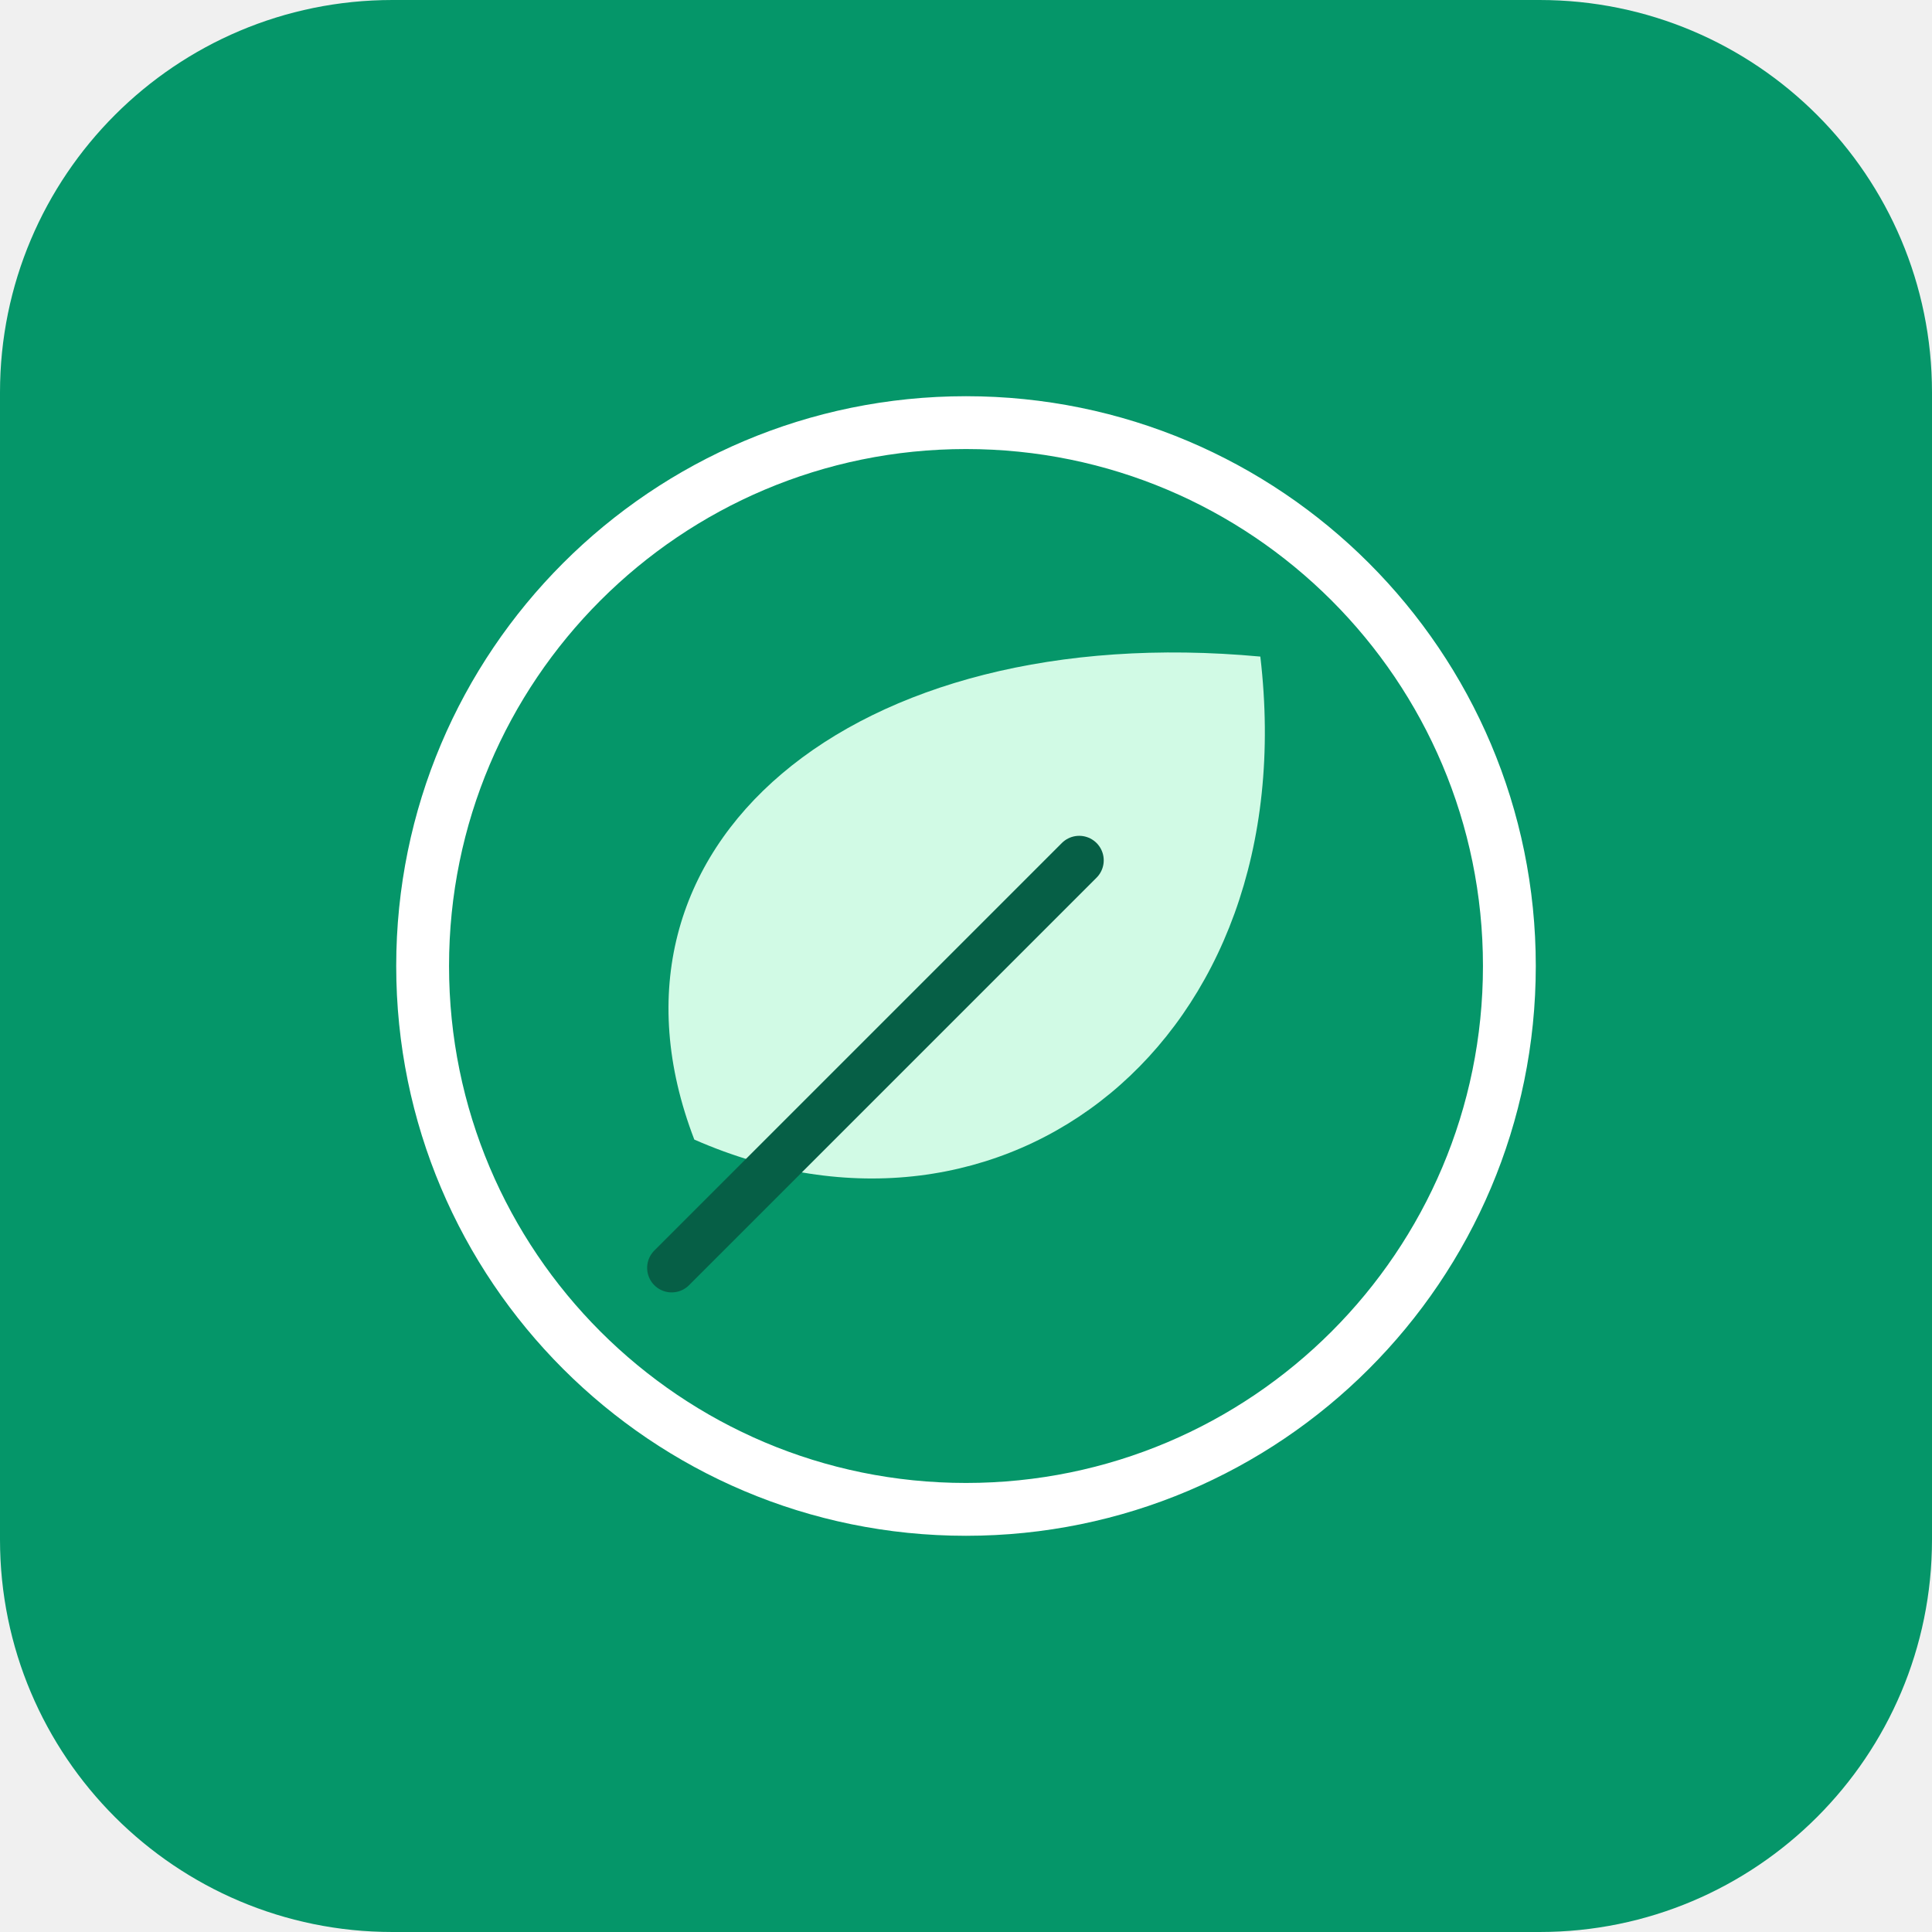
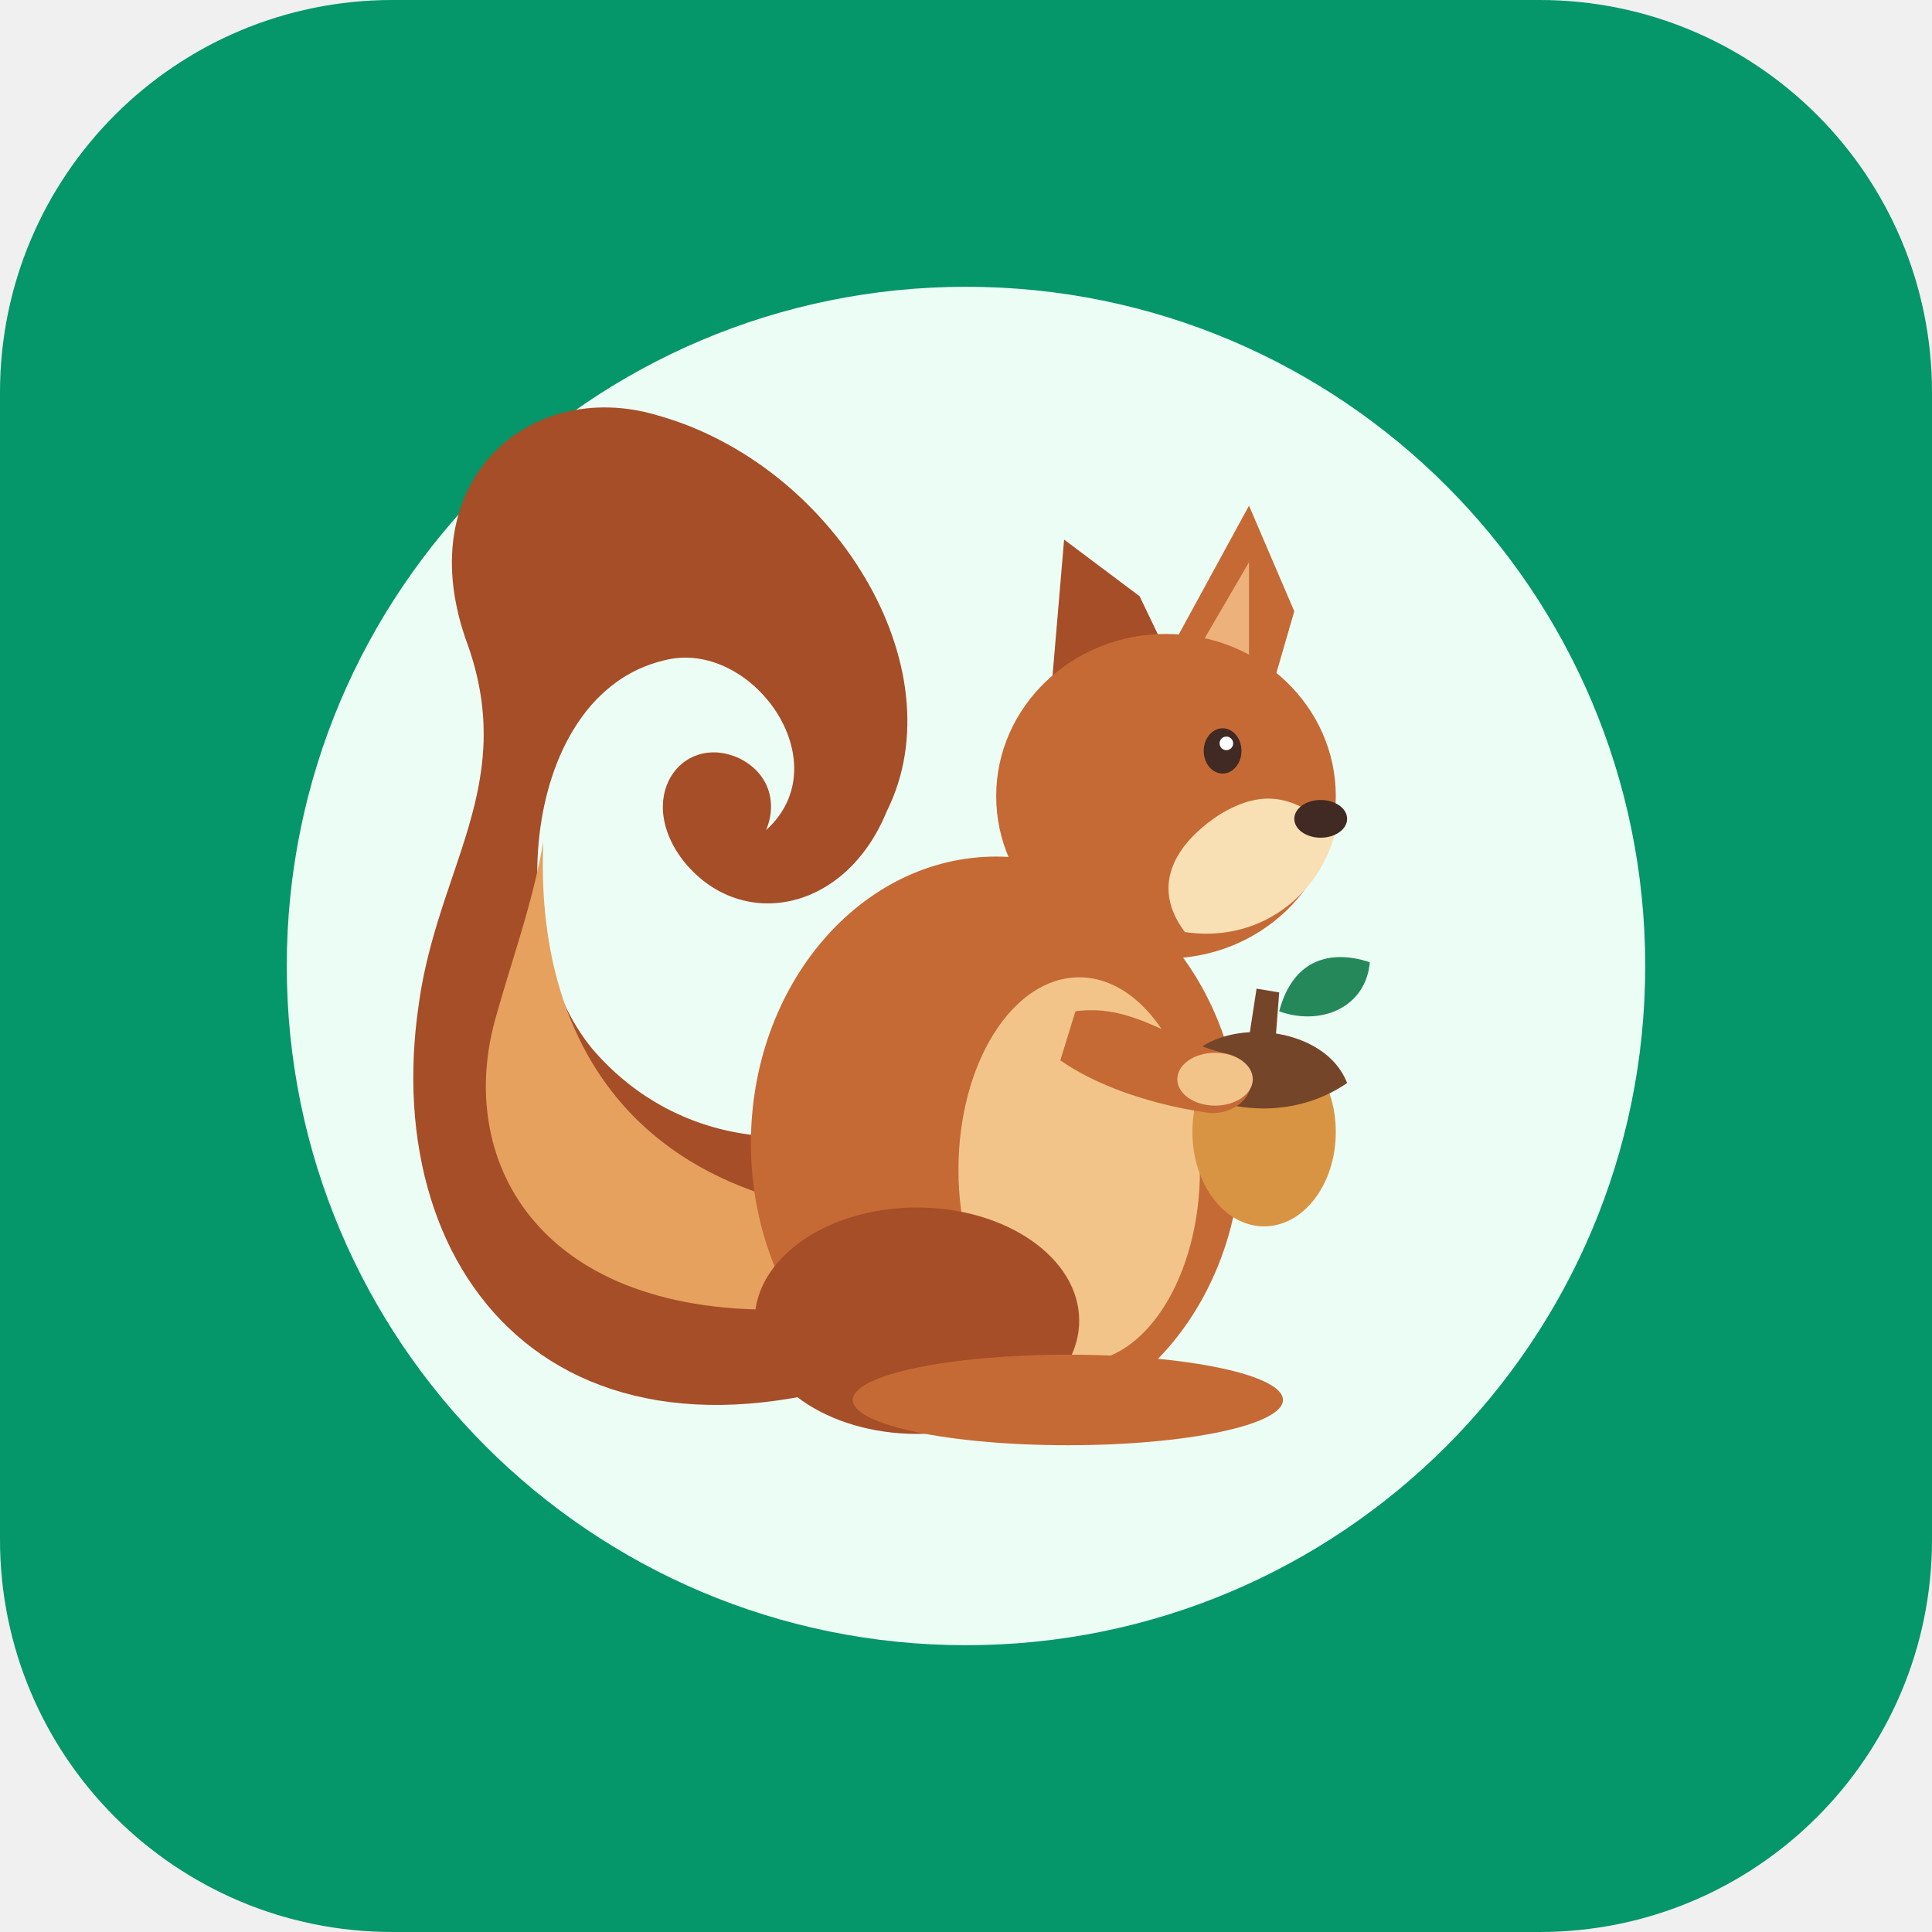
<svg xmlns="http://www.w3.org/2000/svg" viewBox="0 0 512 512">
  <rect width="512" height="512" rx="104" fill="#059669" />
-   <circle cx="256" cy="256" r="144" fill="none" stroke="#fff" stroke-width="14" />
-   <path d="M184 302C154 224 226 164 334 174C346 276 266 338 184 302Z" fill="#d1fae5" />
-   <path d="M178 336L286 228" fill="none" stroke="#065f46" stroke-width="13" stroke-linecap="round" />
+   <ellipse fill="#ecfdf5" cx="256" cy="256" rx="180" ry="180" />
+   <polygon fill="#a64e27" points="248.00,359.00 243.49,360.85 239.04,362.55 234.66,364.11 230.36,365.53 226.12,366.80 221.94,367.94 217.84,368.94 213.81,369.81 209.85,370.55 205.96,371.15 202.14,371.63 198.39,371.98 194.72,372.21 191.11,372.32 187.58,372.30 184.13,372.17 180.74,371.92 177.43,371.56 174.19,371.09 171.03,370.50 167.94,369.81 164.93,369.01 161.99,368.11 159.13,367.10 156.34,366.00 153.63,364.80 151.00,363.50 148.44,362.10 145.96,360.62 143.56,359.04 141.24,357.38 139.00,355.63 136.84,353.79 134.75,351.87 132.75,349.88 130.82,347.80 128.98,345.65 127.22,343.42 125.54,341.12 123.94,338.76 122.42,336.32 120.98,333.82 119.63,331.25 118.36,328.62 117.18,325.93 116.08,323.18 115.06,320.37 114.13,317.52 113.28,314.60 112.51,311.64 111.84,308.63 111.25,305.57 110.74,302.47 110.32,299.33 109.99,296.15 109.75,292.92 109.59,289.66 109.53,286.37 109.55,283.05 109.66,279.69 109.86,276.31 110.15,272.89 110.53,269.46 111.00,266.00 111.00,266.00 111.25,264.32 111.51,262.67 111.80,261.03 112.11,259.41 112.44,257.81 112.79,256.22 113.15,254.65 113.53,253.10 113.92,251.56 114.32,250.04 114.74,248.53 115.17,247.04 115.61,245.55 116.05,244.08 116.51,242.62 116.97,241.17 117.43,239.73 117.90,238.30 118.38,236.88 118.85,235.47 119.32,234.06 119.80,232.66 120.27,231.27 120.74,229.88 121.20,228.49 121.66,227.11 122.12,225.74 122.56,224.36 123.00,222.99 123.43,221.62 123.85,220.25 124.25,218.88 124.64,217.50 125.02,216.13 125.38,214.76 125.73,213.38 126.05,212.00 126.36,210.61 126.65,209.22 126.92,207.83 127.16,206.42 127.38,205.02 127.58,203.60 127.75,202.18 127.90,200.75 128.01,199.30 128.10,197.85 128.16,196.39 128.18,194.92 128.17,193.43 128.13,191.93 128.06,190.42 127.94,188.90 127.79,187.36 127.61,185.80 127.38,184.23 127.11,182.64 126.80,181.03 126.45,179.41 126.05,177.77 125.61,176.11 125.12,174.43 124.58,172.72 124.00,171.00 124.00,171.00 123.28,169.00 122.64,167.01 122.06,165.05 121.55,163.12 121.11,161.21 120.73,159.32 120.41,157.46 120.16,155.62 119.97,153.81 119.84,152.03 119.77,150.27 119.76,148.55 119.81,146.85 119.91,145.18 120.07,143.53 120.28,141.92 120.55,140.34 120.87,138.79 121.24,137.27 121.66,135.78 122.13,134.33 122.65,132.91 123.21,131.52 123.82,130.17 124.48,128.85 125.18,127.56 125.93,126.31 126.71,125.10 127.54,123.93 128.40,122.79 129.31,121.69 130.25,120.63 131.23,119.60 132.24,118.62 133.29,117.67 134.38,116.77 135.49,115.91 136.64,115.08 137.81,114.31 139.02,113.57 140.25,112.87 141.51,112.22 142.80,111.62 144.11,111.06 145.45,110.54 146.81,110.07 148.19,109.64 149.59,109.27 151.02,108.93 152.46,108.65 153.91,108.42 155.39,108.23 156.88,108.09 158.38,108.01 159.90,107.97 161.43,107.99 162.98,108.05 164.53,108.17 166.09,108.34 167.66,108.56 169.24,108.84 170.82,109.17 172.41,109.56 174.00,110.00 174.00,110.00 176.19,110.64 178.36,111.34 180.51,112.09 182.64,112.90 184.74,113.77 186.82,114.69 188.87,115.66 190.89,116.69 192.89,117.76 194.86,118.88 196.80,120.05 198.71,121.26 200.59,122.52 202.44,123.82 204.25,125.16 206.03,126.55 207.78,127.97 209.49,129.43 211.16,130.93 212.80,132.46 214.40,134.03 215.96,135.63 217.48,137.26 218.96,138.92 220.40,140.61 221.80,142.32 223.16,144.06 224.47,145.83 225.73,147.62 226.95,149.44 228.12,151.27 229.25,153.13 230.33,155.00 231.36,156.89 232.33,158.79 233.26,160.71 234.14,162.64 234.96,164.59 235.73,166.54 236.44,168.51 237.10,170.48 237.70,172.46 238.25,174.44 238.74,176.43 239.17,178.42 239.54,180.41 239.85,182.40 240.09,184.39 240.28,186.38 240.40,188.36 240.46,190.34 240.45,192.31 240.38,194.28 240.24,196.23 240.04,198.18 239.76,200.11 239.42,202.03 239.00,203.94 238.52,205.83 237.96,207.70 237.33,209.56 236.63,211.39 235.85,213.21 235.00,215.00 235.00,215.00 234.47,216.25 233.92,217.47 233.34,218.65 232.75,219.80 232.12,220.92 231.48,222.01 230.82,223.07 230.14,224.09 229.43,225.08 228.71,226.04 227.97,226.96 227.22,227.85 226.44,228.71 225.65,229.54 224.85,230.33 224.03,231.09 223.20,231.82 222.35,232.52 221.49,233.18 220.62,233.81 219.74,234.40 218.85,234.96 217.95,235.49 217.04,235.99 216.12,236.45 215.19,236.88 214.25,237.28 213.31,237.64 212.37,237.97 211.42,238.26 210.46,238.52 209.50,238.75 208.54,238.94 207.57,239.10 206.61,239.23 205.64,239.32 204.67,239.38 203.71,239.41 202.74,239.40 201.78,239.36 200.82,239.28 199.86,239.17 198.90,239.02 197.96,238.84 197.01,238.63 196.07,238.38 195.14,238.10 194.22,237.78 193.30,237.43 192.40,237.04 191.50,236.62 190.61,236.17 189.73,235.68 188.87,235.16 188.02,234.60 187.18,234.00 186.35,233.38 185.54,232.71 184.74,232.01 183.96,231.28 183.19,230.51 182.44,229.71 181.71,228.87 181.00,228.00 181.00,228.00 180.41,227.20 179.86,226.41 179.34,225.61 178.86,224.82 178.42,224.03 178.01,223.24 177.64,222.45 177.30,221.67 176.99,220.89 176.72,220.12 176.48,219.36 176.27,218.60 176.10,217.84 175.95,217.09 175.84,216.36 175.75,215.63 175.69,214.90 175.67,214.19 175.67,213.49 175.70,212.79 175.75,212.11 175.84,211.44 175.94,210.79 176.08,210.14 176.24,209.51 176.42,208.89 176.63,208.29 176.86,207.70 177.11,207.12 177.39,206.57 177.68,206.02 178.00,205.50 178.34,204.99 178.70,204.50 179.07,204.03 179.47,203.58 179.89,203.15 180.32,202.74 180.77,202.35 181.23,201.98 181.72,201.64 182.22,201.31 182.73,201.01 183.26,200.74 183.80,200.48 184.35,200.26 184.92,200.05 185.50,199.88 186.09,199.72 186.69,199.60 187.31,199.50 187.93,199.44 188.56,199.40 189.21,199.39 189.86,199.40 190.52,199.45 191.18,199.53 191.85,199.64 192.53,199.79 193.22,199.96 193.91,200.17 194.60,200.41 195.30,200.69 196.00,201.00 196.00,201.00 196.37,201.19 196.73,201.39 197.09,201.59 197.43,201.80 197.77,202.01 198.09,202.23 198.41,202.45 198.72,202.68 199.02,202.91 199.31,203.15 199.60,203.39 199.87,203.64 200.14,203.89 200.40,204.15 200.65,204.41 200.89,204.67 201.12,204.94 201.35,205.21 201.56,205.49 201.77,205.77 201.97,206.05 202.16,206.34 202.35,206.63 202.52,206.92 202.69,207.22 202.85,207.52 203.00,207.82 203.14,208.13 203.27,208.44 203.40,208.75 203.52,209.06 203.63,209.38 203.73,209.69 203.82,210.01 203.91,210.33 203.98,210.66 204.05,210.98 204.11,211.31 204.17,211.64 204.21,211.97 204.25,212.30 204.28,212.63 204.30,212.96 204.32,213.30 204.32,213.63 204.32,213.97 204.31,214.30 204.30,214.64 204.27,214.98 204.24,215.32 204.20,215.65 204.15,215.99 204.10,216.33 204.04,216.66 203.97,217.00 203.89,217.34 203.80,217.67 203.71,218.01 203.61,218.34 203.50,218.68 203.39,219.01 203.27,219.34 203.14,219.67 203.00,220.00 203.00,220.00 203.91,219.15 204.75,218.27 205.53,217.38 206.25,216.46 206.90,215.53 207.50,214.59 208.04,213.63 208.53,212.65 208.95,211.67 209.32,210.67 209.64,209.66 209.91,208.65 210.12,207.63 210.28,206.60 210.39,205.57 210.45,204.53 210.47,203.49 210.43,202.45 210.36,201.42 210.23,200.38 210.07,199.34 209.86,198.31 209.60,197.29 209.31,196.27 208.98,195.26 208.61,194.26 208.20,193.26 207.75,192.28 207.27,191.32 206.76,190.36 206.21,189.42 205.63,188.50 205.01,187.59 204.37,186.71 203.69,185.84 202.99,185.00 202.26,184.18 201.51,183.38 200.73,182.60 199.92,181.86 199.10,181.14 198.25,180.44 197.37,179.78 196.48,179.15 195.57,178.56 194.64,177.99 193.70,177.46 192.73,176.97 191.76,176.51 190.77,176.10 189.76,175.72 188.75,175.38 187.72,175.09 186.68,174.84 185.64,174.63 184.58,174.47 183.52,174.36 182.46,174.30 181.39,174.28 180.31,174.32 179.24,174.41 178.16,174.55 177.08,174.75 176.00,175.00 176.00,175.00 174.24,175.46 172.53,176.01 170.87,176.63 169.26,177.32 167.70,178.09 166.18,178.93 164.71,179.84 163.29,180.82 161.92,181.86 160.59,182.97 159.31,184.14 158.08,185.36 156.89,186.64 155.76,187.98 154.67,189.37 153.63,190.81 152.63,192.30 151.68,193.84 150.78,195.42 149.92,197.04 149.11,198.70 148.35,200.40 147.63,202.13 146.96,203.90 146.34,205.70 145.76,207.53 145.23,209.38 144.74,211.26 144.30,213.17 143.90,215.09 143.55,217.04 143.25,219.00 142.99,220.98 142.78,222.96 142.61,224.96 142.49,226.97 142.41,228.98 142.38,231.00 142.39,233.02 142.45,235.04 142.55,237.06 142.69,239.07 142.88,241.08 143.12,243.07 143.40,245.06 143.72,247.04 144.09,248.99 144.50,250.94 144.96,252.86 145.45,254.76 146.00,256.64 146.58,258.50 147.22,260.32 147.89,262.12 148.61,263.89 149.37,265.62 150.17,267.31 151.02,268.97 151.91,270.59 152.84,272.16 153.82,273.69 154.84,275.18 155.90,276.61 157.00,278.00 157.00,278.00 157.85,278.97 158.72,279.93 159.60,280.87 160.49,281.78 161.40,282.68 162.32,283.56 163.26,284.42 164.21,285.26 165.17,286.07 166.14,286.87 167.13,287.65 168.13,288.41 169.15,289.15 170.17,289.86 171.21,290.56 172.27,291.23 173.33,291.89 174.40,292.52 175.49,293.14 176.59,293.73 177.70,294.30 178.82,294.84 179.96,295.37 181.10,295.88 182.25,296.36 183.42,296.82 184.60,297.26 185.78,297.68 186.98,298.07 188.18,298.45 189.40,298.80 190.63,299.13 191.86,299.43 193.10,299.71 194.36,299.97 195.62,300.21 196.89,300.42 198.17,300.61 199.46,300.78 200.76,300.92 202.07,301.04 203.38,301.13 204.70,301.21 206.03,301.25 207.37,301.28 208.71,301.28 210.06,301.25 211.42,301.20 212.79,301.13 214.16,301.03 215.54,300.91 216.93,300.76 218.32,300.59 219.72,300.39 221.12,300.16 222.53,299.92 223.94,299.64 225.37,299.34 226.79,299.02 228.22,298.67 229.66,298.29 231.10,297.88 232.55,297.46 234.00,297.00" />
+   <polygon fill="#e6a15f" points="209.00,347.00 205.98,347.06 203.03,347.07 200.14,347.01 197.30,346.89 194.53,346.72 191.82,346.49 189.17,346.21 186.58,345.87 184.04,345.47 181.57,345.03 179.16,344.53 176.81,343.99 174.51,343.39 172.28,342.74 170.10,342.05 167.98,341.31 165.92,340.53 163.92,339.70 161.98,338.83 160.09,337.91 158.26,336.96 156.49,335.96 154.78,334.93 153.12,333.85 151.52,332.74 149.97,331.59 148.48,330.41 147.05,329.19 145.67,327.94 144.35,326.66 143.09,325.34 141.88,324.00 140.72,322.63 139.62,321.22 138.57,319.79 137.58,318.34 136.64,316.86 135.75,315.35 134.92,313.82 134.15,312.27 133.42,310.70 132.75,309.11 132.13,307.50 131.57,305.87 131.05,304.22 130.59,302.56 130.19,300.88 129.83,299.19 129.52,297.48 129.27,295.76 129.07,294.04 128.91,292.30 128.81,290.55 128.76,288.79 128.76,287.03 128.81,285.26 128.91,283.48 129.07,281.70 129.26,279.92 129.51,278.14 129.81,276.35 130.16,274.57 130.56,272.78 131.00,271.00 131.00,271.00 131.23,270.16 131.47,269.33 131.70,268.50 131.94,267.68 132.17,266.87 132.40,266.06 132.64,265.26 132.87,264.47 133.10,263.68 133.34,262.89 133.57,262.12 133.80,261.34 134.03,260.57 134.26,259.81 134.49,259.05 134.72,258.30 134.95,257.55 135.17,256.80 135.40,256.06 135.63,255.32 135.85,254.58 136.08,253.84 136.30,253.11 136.52,252.38 136.74,251.66 136.96,250.93 137.18,250.21 137.40,249.49 137.61,248.77 137.83,248.06 138.04,247.34 138.25,246.63 138.46,245.91 138.67,245.20 138.88,244.48 139.08,243.77 139.29,243.06 139.49,242.34 139.69,241.63 139.89,240.91 140.08,240.20 140.28,239.48 140.47,238.76 140.66,238.04 140.85,237.32 141.04,236.59 141.22,235.87 141.41,235.14 141.59,234.41 141.77,233.68 141.94,232.94 142.11,232.20 142.29,231.46 142.45,230.71 142.62,229.96 142.79,229.21 142.95,228.45 143.11,227.68 143.26,226.92 143.41,226.14 143.57,225.37 143.71,224.58 143.86,223.79 144.00,223.00 144.00,223.00 143.92,225.10 143.87,227.20 143.86,229.29 143.87,231.36 143.92,233.43 144.00,235.48 144.11,237.52 144.25,239.55 144.43,241.57 144.64,243.57 144.88,245.56 145.16,247.54 145.46,249.50 145.81,251.45 146.18,253.38 146.59,255.30 147.04,257.20 147.52,259.08 148.03,260.94 148.58,262.79 149.17,264.62 149.79,266.43 150.44,268.22 151.14,269.99 151.87,271.74 152.63,273.47 153.43,275.17 154.27,276.86 155.15,278.52 156.06,280.16 157.01,281.78 158.00,283.38 159.03,284.94 160.09,286.49 161.20,288.01 162.34,289.50 163.52,290.97 164.74,292.41 166.00,293.83 167.30,295.22 168.64,296.58 170.02,297.91 171.44,299.21 172.90,300.48 174.40,301.72 175.95,302.93 177.53,304.12 179.16,305.27 180.82,306.38 182.53,307.47 184.28,308.52 186.08,309.54 187.92,310.53 189.79,311.48 191.72,312.39 193.68,313.28 195.69,314.12 197.75,314.93 199.84,315.70 201.99,316.44 204.17,317.14 206.40,317.80 208.68,318.42 211.00,319.00" />
+   <ellipse fill="#c56a35" cx="264" cy="303" rx="65" ry="76" />
+   <ellipse fill="#f2c489" cx="286" cy="310" rx="32" ry="51" />
+   <ellipse fill="#a64e27" cx="243" cy="350" rx="43" ry="30" />
+   <ellipse fill="#c56a35" cx="283" cy="371" rx="57" ry="12" />
+   <polygon fill="#a64e27" points="278.00,190.00 282.00,143.00 302.00,158.00 314.00,183.00" />
+   <polygon fill="#c56a35" points="307.00,178.00 331.00,134.00 343.00,162.00 334.00,193.00" />
+   <polygon fill="#edb17b" points="317.00,173.00 331.00,149.00 331.00,181.00" />
+   <ellipse fill="#c56a35" cx="309" cy="211" rx="45" ry="43" />
+   <polygon fill="#f9dfb4" points="323.00,216.00 323.61,215.63 324.20,215.28 324.80,214.95 325.38,214.64 325.96,214.34 326.53,214.06 327.10,213.80 327.65,213.55 328.21,213.31 328.75,213.10 329.30,212.90 329.83,212.71 330.36,212.54 330.89,212.39 331.41,212.25 331.92,212.13 332.43,212.02 332.94,211.92 333.44,211.84 333.94,211.77 334.43,211.72 334.92,211.68 335.40,211.65 335.88,211.64 336.36,211.64 336.84,211.66 337.31,211.68 337.78,211.72 338.24,211.77 338.71,211.84 339.17,211.91 339.63,212.00 340.08,212.10 340.53,212.21 340.99,212.33 341.44,212.47 341.89,212.61 342.33,212.77 342.78,212.93 343.22,213.11 343.67,213.30 344.11,213.49 344.55,213.70 345.00,213.92 345.44,214.14 345.88,214.38 346.32,214.62 346.77,214.88 347.21,215.14 347.65,215.41 348.10,215.69 348.54,215.97 348.99,216.27 349.43,216.57 349.88,216.88 350.33,217.20 350.78,217.53 351.23,217.86 351.69,218.20 352.15,218.55 352.61,218.90 353.07,219.26 353.53,219.63 354.00,220.00 354.00,220.00 353.80,220.79 353.59,221.58 353.36,222.36 353.11,223.14 352.85,223.91 352.57,224.67 352.27,225.42 351.95,226.16 351.62,226.90 351.28,227.63 350.91,228.35 350.54,229.06 350.14,229.76 349.74,230.46 349.31,231.14 348.88,231.81 348.42,232.48 347.96,233.13 347.47,233.77 346.98,234.40 346.47,235.02 345.95,235.63 345.41,236.22 344.86,236.80 344.30,237.38 343.72,237.93 343.13,238.48 342.53,239.01 341.92,239.53 341.29,240.03 340.65,240.52 340.00,241.00 339.34,241.46 338.66,241.91 337.98,242.34 337.28,242.75 336.58,243.15 335.86,243.54 335.13,243.91 334.39,244.26 333.64,244.59 332.88,244.91 332.11,245.21 331.33,245.49 330.55,245.76 329.75,246.00 328.94,246.23 328.13,246.44 327.30,246.63 326.47,246.80 325.63,246.95 324.78,247.08 323.92,247.19 323.05,247.28 322.18,247.35 321.30,247.40 320.41,247.43 319.51,247.43 318.61,247.42 317.70,247.38 316.79,247.32 315.86,247.23 314.93,247.13 314.00,247.00 314.00,247.00 313.59,246.44 313.20,245.88 312.83,245.32 312.49,244.76 312.16,244.21 311.86,243.65 311.57,243.10 311.31,242.55 311.07,242.00 310.85,241.46 310.64,240.91 310.46,240.37 310.30,239.83 310.15,239.29 310.03,238.75 309.92,238.22 309.83,237.69 309.77,237.16 309.71,236.63 309.68,236.10 309.67,235.58 309.67,235.06 309.69,234.54 309.73,234.03 309.78,233.51 309.85,233.00 309.94,232.50 310.05,231.99 310.17,231.49 310.30,230.99 310.46,230.49 310.63,230.00 310.81,229.51 311.01,229.02 311.22,228.54 311.45,228.06 311.69,227.58 311.95,227.10 312.22,226.63 312.51,226.16 312.80,225.69 313.12,225.23 313.44,224.77 313.78,224.32 314.13,223.87 314.50,223.42 314.88,222.97 315.27,222.53 315.67,222.09 316.08,221.66 316.51,221.23 316.94,220.80 317.39,220.38 317.85,219.96 318.32,219.55 318.80,219.14 319.29,218.73 319.79,218.33 320.30,217.93 320.82,217.53 321.35,217.14 321.89,216.76 322.44,216.38 323.00,216.00" />
+   <ellipse fill="#402a23" cx="350" cy="217" rx="7" ry="5" />
+   <ellipse fill="#402a23" cx="324" cy="199" rx="5" ry="6" />
+   <ellipse fill="#ffffff" cx="325" cy="197" rx="1.8" ry="1.8" />
+   <ellipse fill="#d89443" cx="335" cy="300" rx="19" ry="25" />
+   <polygon fill="#75452a" points="312.00,287.00 312.16,286.17 312.37,285.37 312.63,284.59 312.92,283.84 313.26,283.11 313.64,282.41 314.05,281.74 314.51,281.09 315.00,280.47 315.52,279.88 316.08,279.31 316.67,278.77 317.29,278.26 317.93,277.77 318.61,277.31 319.31,276.88 320.04,276.47 320.79,276.08 321.56,275.73 322.36,275.40 323.17,275.10 324.00,274.82 324.85,274.57 325.71,274.34 326.59,274.15 327.48,273.97 328.38,273.83 329.29,273.71 330.21,273.62 331.13,273.55 332.06,273.51 333.00,273.50 333.94,273.51 334.88,273.55 335.82,273.62 336.76,273.71 337.70,273.83 338.63,273.97 339.56,274.15 340.48,274.34 341.39,274.57 342.29,274.82 343.19,275.10 344.07,275.40 344.93,275.73 345.78,276.08 346.62,276.47 347.44,276.88 348.24,277.31 349.01,277.77 349.77,278.26 350.50,278.77 351.21,279.31 351.90,279.88 352.55,280.47 353.18,281.09 353.78,281.74 354.34,282.41 354.88,283.11 355.37,283.84 355.84,284.59 356.26,285.37 356.65,286.17 357.00,287.00 357.00,287.00 356.39,287.42 355.77,287.82 355.14,288.21 354.51,288.58 353.87,288.94 353.22,289.29 352.57,289.63 351.91,289.95 351.24,290.26 350.57,290.56 349.90,290.84 349.22,291.11 348.53,291.37 347.85,291.61 347.15,291.84 346.45,292.06 345.75,292.27 345.04,292.46 344.34,292.64 343.62,292.80 342.91,292.95 342.19,293.09 341.46,293.22 340.74,293.33 340.01,293.43 339.28,293.51 338.55,293.59 337.82,293.64 337.09,293.69 336.35,293.72 335.61,293.74 334.88,293.75 334.14,293.74 333.40,293.72 332.66,293.69 331.92,293.64 331.18,293.59 330.44,293.51 329.70,293.43 328.96,293.33 328.23,293.22 327.49,293.09 326.76,292.95 326.02,292.80 325.29,292.64 324.56,292.46 323.83,292.27 323.11,292.06 322.39,291.84 321.67,291.61 320.95,291.37 320.24,291.11 319.53,290.84 318.82,290.56 318.12,290.26 317.42,289.95 316.73,289.63 316.04,289.29 315.35,288.94 314.67,288.58 313.99,288.21 313.32,287.82 312.66,287.42 312.00,287.00" />
+   <polygon fill="#75452a" points="331.00,275.00 333.00,262.00 339.00,263.00 338.00,276.00" />
+   <polygon fill="#24885b" points="339.00,268.00 339.19,267.31 339.40,266.63 339.61,265.98 339.83,265.35 340.06,264.74 340.30,264.14 340.55,263.57 340.81,263.01 341.08,262.47 341.35,261.96 341.64,261.46 341.93,260.97 342.23,260.51 342.54,260.06 342.85,259.63 343.17,259.22 343.50,258.82 343.84,258.44 344.18,258.08 344.53,257.73 344.88,257.40 345.24,257.09 345.61,256.79 345.98,256.50 346.36,256.23 346.74,255.98 347.12,255.74 347.52,255.51 347.91,255.30 348.31,255.10 348.72,254.92 349.13,254.75 349.54,254.59 349.95,254.45 350.37,254.32 350.79,254.20 351.22,254.09 351.64,253.99 352.07,253.91 352.51,253.84 352.94,253.78 353.38,253.73 353.81,253.69 354.25,253.66 354.69,253.65 355.13,253.64 355.57,253.64 356.02,253.66 356.46,253.68 356.90,253.71 357.34,253.75 357.79,253.80 358.23,253.86 358.67,253.92 359.11,254.00 359.55,254.08 359.99,254.17 360.42,254.27 360.86,254.37 361.29,254.49 361.72,254.61 362.15,254.73 362.58,254.86 363.00,255.00 363.00,255.00 362.95,255.56 362.87,256.10 362.79,256.64 362.69,257.17 362.57,257.68 362.44,258.19 362.29,258.68 362.13,259.17 361.96,259.64 361.77,260.10 361.57,260.56 361.36,261.00 361.13,261.43 360.89,261.85 360.64,262.26 360.38,262.66 360.10,263.04 359.81,263.42 359.51,263.78 359.21,264.14 358.89,264.48 358.56,264.81 358.22,265.13 357.87,265.44 357.51,265.74 357.14,266.03 356.76,266.30 356.38,266.56 355.98,266.81 355.58,267.05 355.17,267.28 354.75,267.50 354.32,267.71 353.89,267.90 353.45,268.08 353.01,268.25 352.55,268.41 352.10,268.55 351.63,268.69 351.16,268.81 350.69,268.92 350.21,269.02 349.73,269.10 349.24,269.17 348.75,269.24 348.25,269.28 347.75,269.32 347.25,269.34 346.74,269.36 346.24,269.35 345.73,269.34 345.21,269.31 344.70,269.28 344.18,269.22 343.67,269.16 343.15,269.08 342.63,268.99 342.11,268.89 341.59,268.77 341.07,268.65 340.55,268.50 340.03,268.35 339.52,268.18 339.00,268.00" />
+   <polygon fill="#c56a35" points="285.00,268.00 285.70,267.91 286.39,267.84 287.07,267.79 287.75,267.75 288.41,267.73 289.07,267.71 289.72,267.72 290.37,267.73 291.01,267.76 291.64,267.81 292.26,267.86 292.88,267.93 293.50,268.01 294.11,268.10 294.71,268.20 295.31,268.31 295.91,268.43 296.50,268.57 297.09,268.71 297.67,268.86 298.25,269.02 298.83,269.19 299.40,269.36 299.98,269.55 300.55,269.74 301.12,269.94 301.68,270.14 302.25,270.35 302.81,270.57 303.37,270.79 303.94,271.02 304.50,271.25 305.06,271.49 305.63,271.73 306.19,271.97 306.75,272.22 307.32,272.47 307.88,272.72 308.45,272.98 309.02,273.23 309.60,273.49 310.17,273.75 310.75,274.01 311.33,274.27 311.91,274.53 312.50,274.79 313.09,275.05 313.69,275.31 314.29,275.57 314.89,275.82 315.50,276.08 316.12,276.33 316.74,276.58 317.36,276.82 317.99,277.06 318.63,277.30 319.28,277.53 319.93,277.76 320.59,277.98 321.25,278.20 321.93,278.41 322.61,278.61 323.30,278.81 324.00,279.00 324.00,279.00 324.55,279.10 325.08,279.22 325.59,279.36 326.08,279.51 326.54,279.68 326.98,279.86 327.41,280.05 327.81,280.26 328.19,280.48 328.55,280.72 328.89,280.96 329.21,281.22 329.51,281.49 329.78,281.76 330.04,282.05 330.28,282.34 330.50,282.65 330.70,282.96 330.88,283.27 331.04,283.60 331.18,283.93 331.30,284.26 331.40,284.60 331.49,284.94 331.55,285.29 331.60,285.64 331.63,285.99 331.64,286.34 331.63,286.69 331.61,287.04 331.56,287.40 331.50,287.75 331.42,288.10 331.32,288.45 331.21,288.80 331.08,289.14 330.93,289.48 330.77,289.81 330.58,290.14 330.39,290.46 330.17,290.78 329.94,291.09 329.69,291.40 329.43,291.69 329.15,291.98 328.86,292.26 328.55,292.52 328.22,292.78 327.88,293.03 327.52,293.26 327.15,293.48 326.76,293.69 326.36,293.89 325.94,294.07 325.51,294.24 325.07,294.39 324.61,294.53 324.13,294.65 323.64,294.76 323.14,294.84 322.63,294.91 322.10,294.96 321.56,294.99 321.00,295.00 321.00,295.00 320.30,294.90 319.59,294.80 318.89,294.70 318.19,294.59 317.49,294.48 316.79,294.36 316.08,294.24 315.38,294.11 314.69,293.98 313.99,293.85 313.29,293.71 312.60,293.57 311.90,293.42 311.21,293.27 310.52,293.11 309.83,292.95 309.14,292.79 308.45,292.62 307.77,292.45 307.09,292.28 306.41,292.10 305.73,291.91 305.06,291.73 304.39,291.54 303.72,291.34 303.05,291.14 302.39,290.94 301.73,290.74 301.07,290.53 300.42,290.31 299.77,290.10 299.13,289.88 298.48,289.65 297.84,289.42 297.21,289.19 296.58,288.96 295.95,288.72 295.33,288.47 294.71,288.23 294.10,287.98 293.49,287.73 292.88,287.47 292.28,287.21 291.69,286.95 291.10,286.68 290.51,286.41 289.93,286.14 289.36,285.86 288.79,285.58 288.23,285.30 287.67,285.01 287.12,284.72 286.57,284.43 286.03,284.13 285.50,283.83 284.97,283.53 284.45,283.22 283.94,282.92 283.43,282.60 282.93,282.29 282.44,281.97 281.95,281.65 281.47,281.33 281.00,281.00" />
+   <ellipse fill="#f2c489" cx="322" cy="286" rx="10" ry="7" />
</svg>
